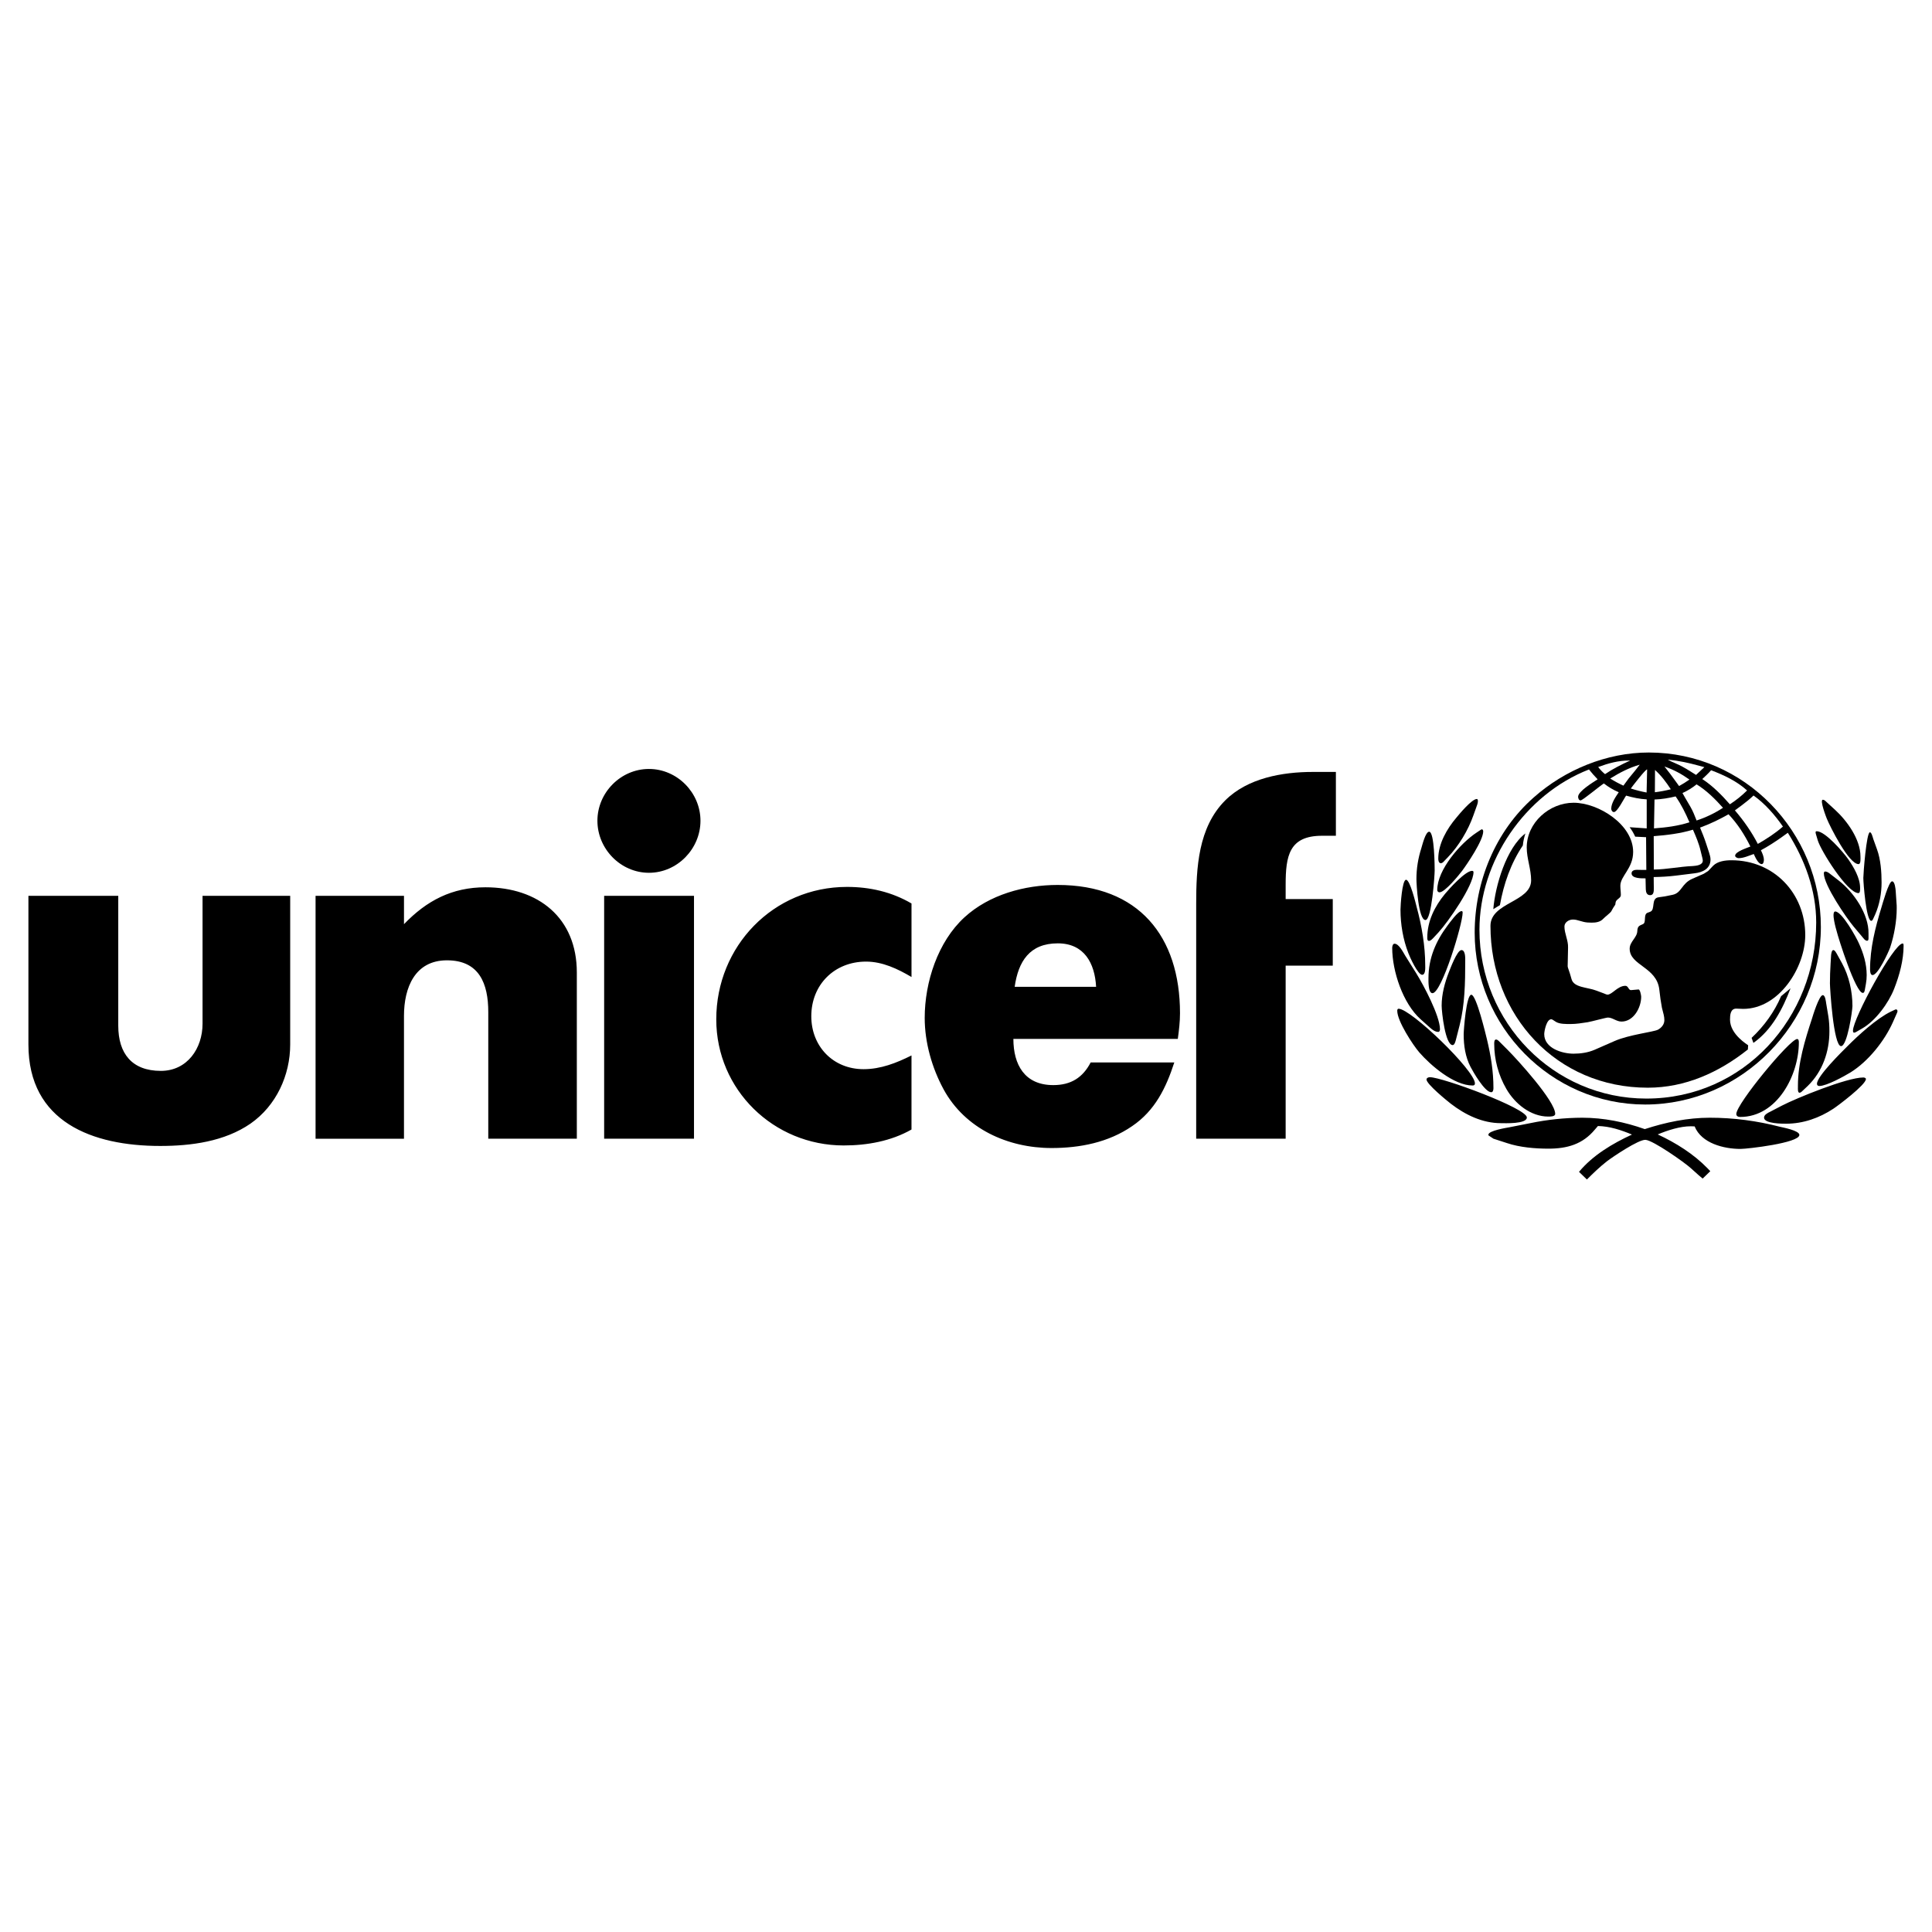
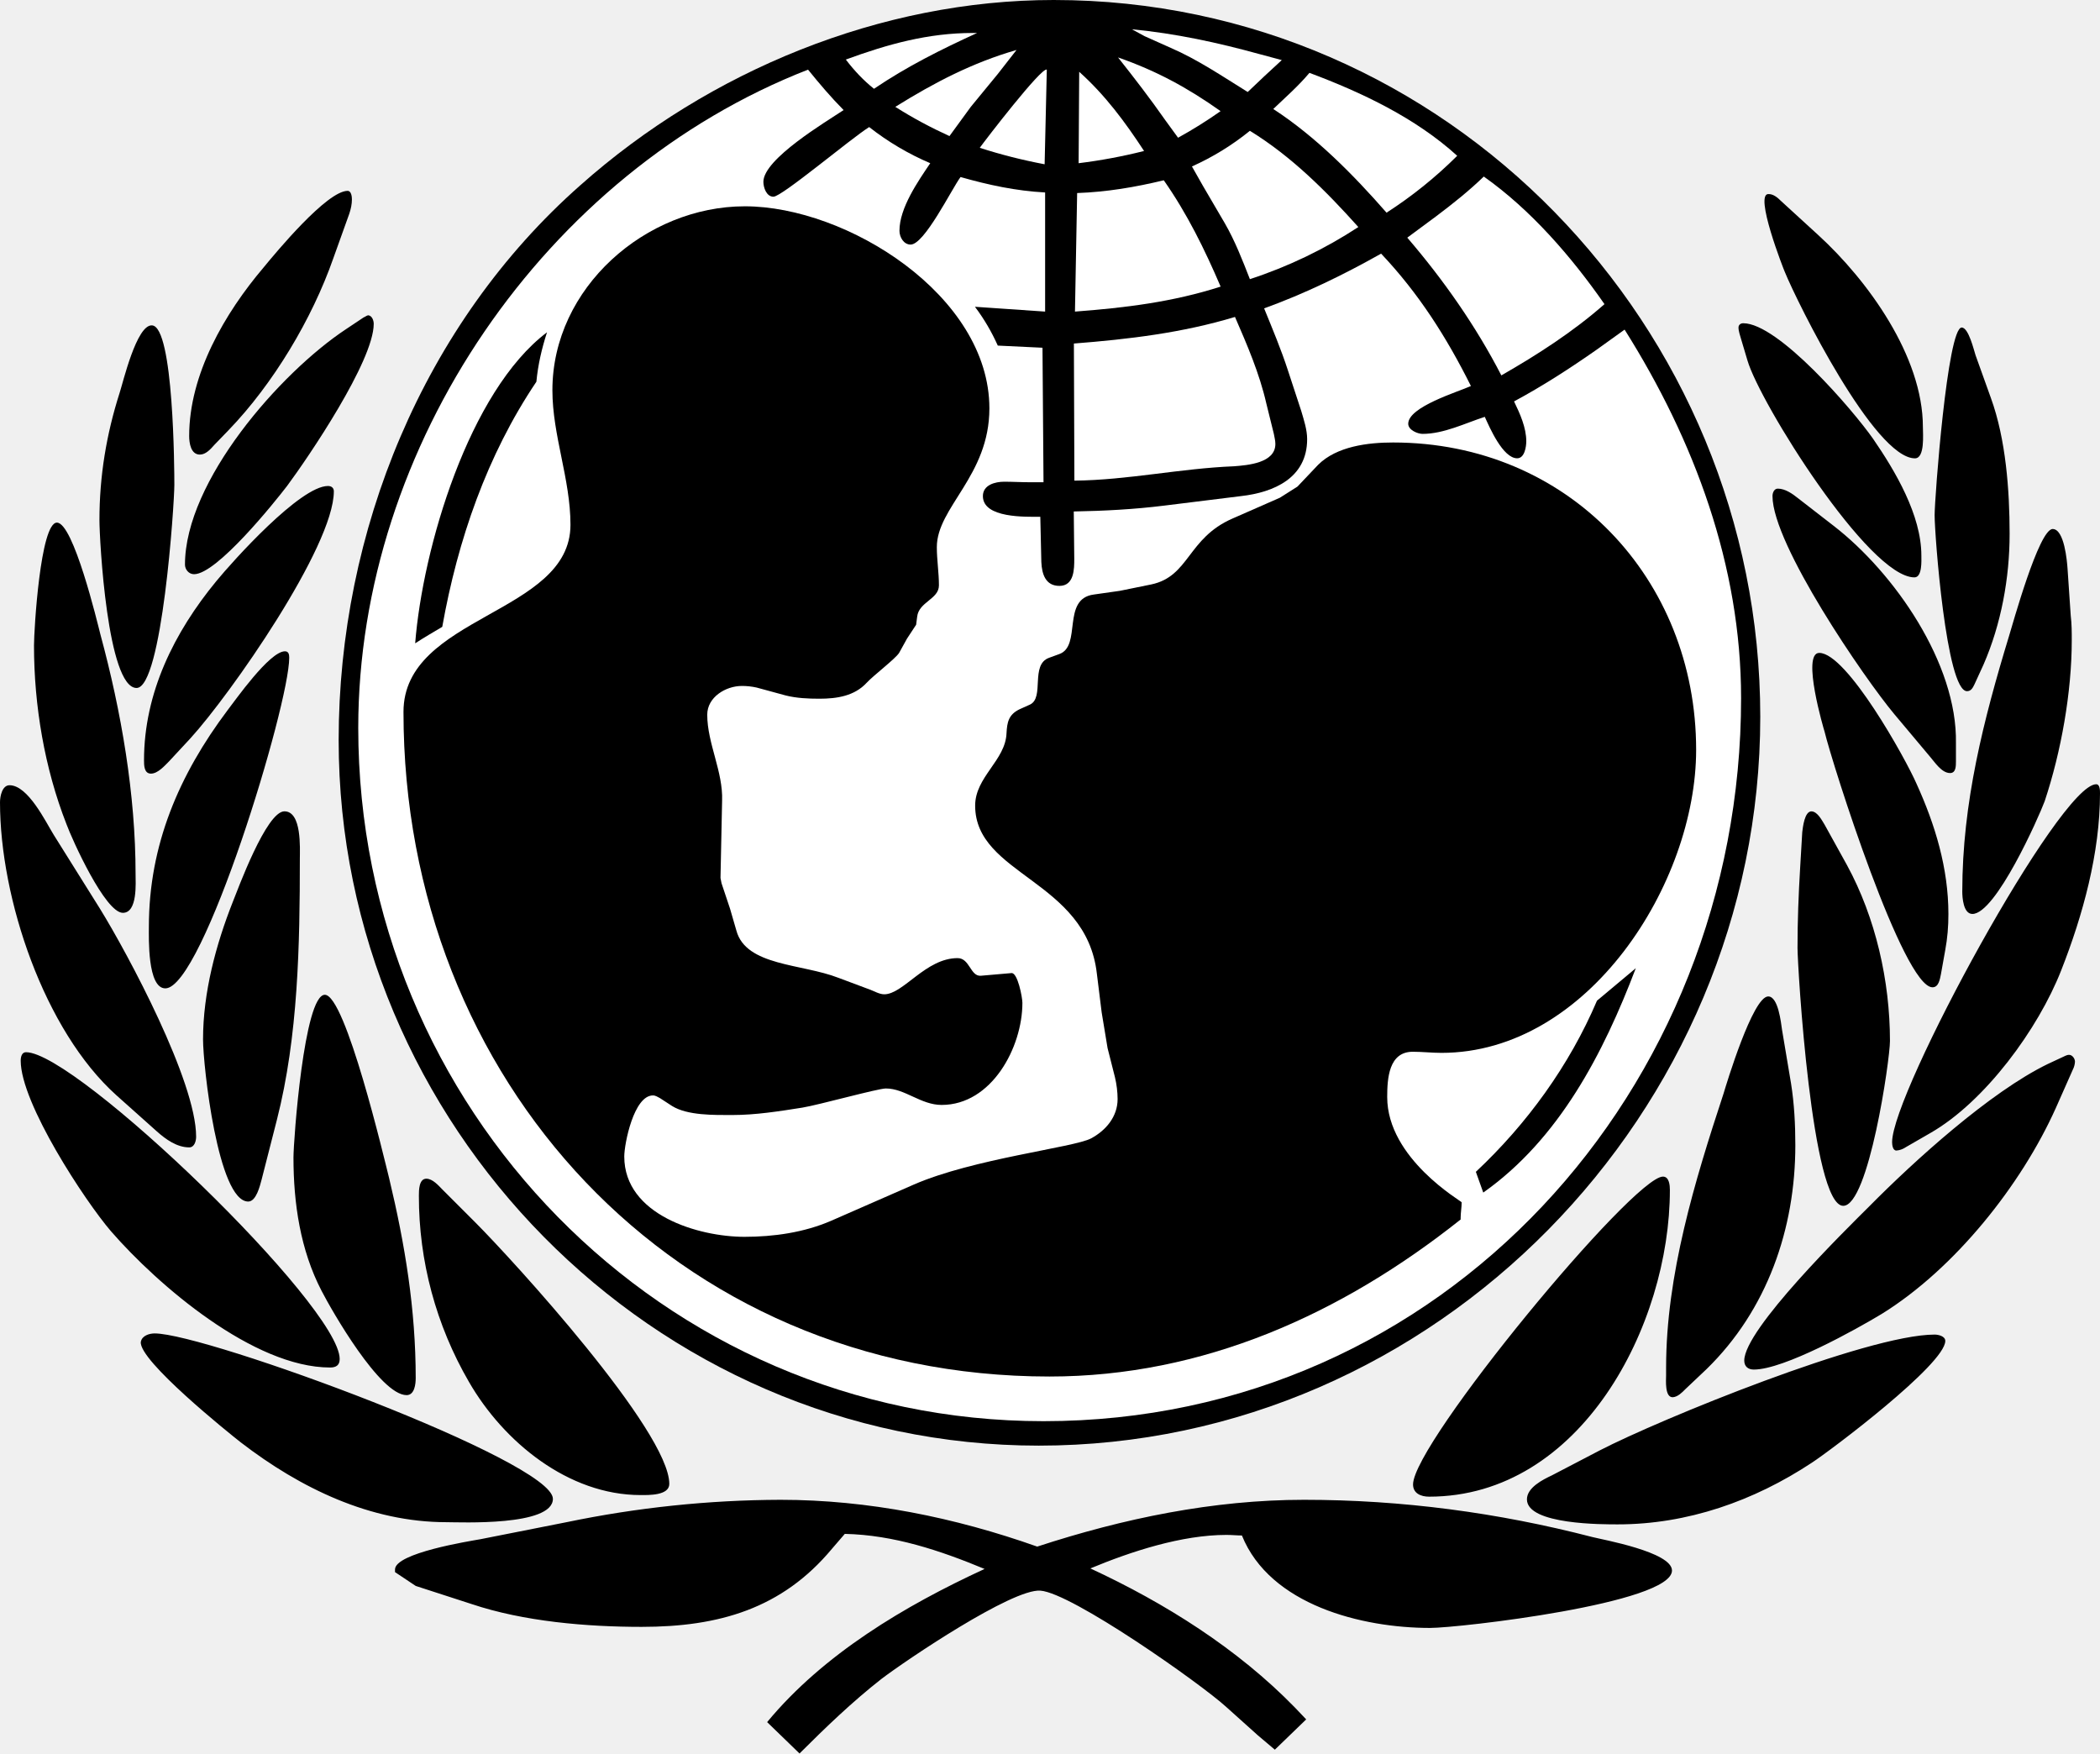
- <svg xmlns="http://www.w3.org/2000/svg" width="2500" height="2500" viewBox="0 0 192.756 192.756">
-   <g fill-rule="evenodd" clip-rule="evenodd">
-     <path fill="#fff" d="M0 0h192.756v192.756H0V0z" />
-     <path d="M2.834 89.377h8.965v12.955c0 2.766 1.355 4.51 4.25 4.51 2.635 0 4.159-2.248 4.159-4.703V89.377h8.745v14.828c0 3.074-1.396 6.109-3.953 7.893-2.596 1.795-5.929 2.234-9.016 2.234-6.755 0-13.149-2.377-13.149-10.127V89.377h-.001zM31.484 113.609V89.377h8.822v2.829c2.261-2.351 4.792-3.681 8.125-3.681 5.283 0 9.119 3.048 9.119 8.499v16.586h-8.835v-12.646c0-2.814-.892-5.153-4.121-5.153-3.204 0-4.289 2.739-4.289 5.542v12.258h-8.821v-.002zM60.276 113.609V89.377h8.964v24.232h-8.964zM90.94 105.303v7.389c-2.041 1.162-4.43 1.59-6.768 1.59-6.988 0-12.71-5.555-12.71-12.582 0-7.285 5.684-13.213 13.046-13.213 2.287 0 4.47.504 6.433 1.653v7.337c-1.382-.814-2.894-1.538-4.534-1.538-3.151 0-5.464 2.299-5.464 5.452 0 2.996 2.17 5.281 5.218 5.281 1.705 0 3.281-.619 4.779-1.369zM101.105 103.65c0 2.557 1.111 4.611 3.979 4.611 1.77 0 2.945-.75 3.732-2.26h8.344c-.826 2.543-1.924 4.805-4.209 6.354-2.365 1.629-5.207 2.184-8.035 2.184-4.365 0-8.628-1.924-10.772-5.852-1.163-2.145-1.886-4.676-1.886-7.129 0-3.566 1.305-7.596 3.966-10.037 2.466-2.261 5.994-3.229 9.3-3.229 8.072 0 12.205 5.115 12.205 12.799 0 .854-.102 1.705-.219 2.559h-16.405zM119.344 113.609V90.191c0-3.591.193-7.634 2.895-10.333 2.234-2.234 5.709-2.842 8.744-2.842h2.299v6.368h-1.383c-3.293 0-3.629 2.028-3.629 4.896v1.42h4.701v6.64h-4.701v17.27h-8.926v-.001zM158.326 117.678l-.787-.762c1.369-1.654 3.346-2.828 5.283-3.721-1.086-.451-2.209-.826-3.396-.852l-.311.361c-1.215 1.459-2.752 1.898-4.625 1.898-1.33 0-2.867-.129-4.133-.555l-1.355-.439-.504-.336v-.064c0-.4 1.795-.686 2.078-.736l2.094-.414a25.997 25.997 0 0 1 5.191-.543c2.133 0 4.238.428 6.24 1.137 2.092-.684 4.275-1.137 6.482-1.137 2.377 0 4.715.311 7.002.904.246.064 1.938.363 1.938.814 0 .801-5.18 1.395-5.877 1.395-1.654 0-3.889-.555-4.572-2.246-.117 0-.246-.014-.375-.014-1.086 0-2.312.4-3.307.814 1.809.838 3.578 1.949 4.973 3.383l.271.285-.762.736-.414-.35-.762-.684c-.619-.568-3.758-2.777-4.521-2.83-.684-.051-3.268 1.693-3.861 2.145-.711.557-1.355 1.178-1.99 1.811zM149.646 103.973l.789.789c.93.93 4.727 5.088 4.727 6.367 0 .285-.504.271-.697.271-1.756 0-3.332-1.293-4.172-2.752a8.982 8.982 0 0 1-1.215-4.52c0-.129 0-.414.182-.414.154.001.297.169.386.259zM142.322 107.68c.027-.154.207-.207.336-.207 1.254 0 9.676 3.102 9.676 4.018 0 .672-2.262.568-2.584.568-1.848 0-3.553-.826-4.998-1.938-.297-.232-2.481-1.988-2.43-2.441zM146.031 103.199c0-.414.258-3.953.762-3.953s1.445 3.99 1.562 4.455c.387 1.615.646 3.191.646 4.857 0 .143-.027.414-.221.414-.646 0-1.82-2.055-2.066-2.533-.517-.994-.683-2.13-.683-3.24zM139.404 100.848c0-.09.025-.207.129-.207 1.227 0 7.621 6.162 7.621 7.453 0 .154-.09.207-.232.207-1.861 0-4.186-2.002-5.322-3.307-.633-.736-2.196-3.113-2.196-4.146zM145.629 102.281l-.373 1.459c-.039.143-.129.529-.324.529-.736 0-1.098-3.307-1.098-3.939 0-1.137.311-2.299.725-3.346.115-.283.812-2.195 1.252-2.195.426 0 .375.904.375 1.149 0 2.093-.04 4.316-.557 6.343zM140.205 95.358l1.123 1.794c.686 1.111 2.338 4.199 2.338 5.541 0 .104-.039.26-.168.26-.297 0-.568-.193-.787-.389l-.982-.877c-1.756-1.576-2.828-4.779-2.828-7.118 0-.142.051-.414.232-.414.451.001.879.892 1.072 1.203zM145.824 90.901c.09 0 .104.078.104.155 0 1.149-2.094 8.034-3.01 8.034-.439 0-.4-1.238-.4-1.498 0-1.989.736-3.694 1.91-5.257.181-.232 1.021-1.434 1.396-1.434zM139.727 90.759c0-.375.154-2.984.557-2.984.4 0 .98 2.416 1.059 2.726.504 1.86.852 3.875.852 5.812 0 .206.053.942-.309.942-.428 0-1.229-1.769-1.371-2.157-.531-1.355-.788-2.879-.788-4.339zM143.523 93.02l-.516.556c-.104.103-.271.297-.439.297s-.168-.207-.168-.323c0-1.641.736-3.113 1.756-4.353.414-.504 2.041-2.312 2.713-2.312.092 0 .143.052.143.129 0 1.342-2.52 4.946-3.489 6.006zM142.594 82.983c.529.026.543 3.539.543 3.875 0 .452-.297 4.934-.918 4.934-.709 0-.902-3.604-.902-4.082 0-1.059.168-2.08.49-3.087.078-.232.412-1.665.787-1.64zM147.309 83.074l.426-.284c.039-.013.078-.052.117-.052.09.013.129.129.129.207 0 .904-1.588 3.242-2.105 3.939-.297.388-1.705 2.144-2.26 2.144-.129 0-.221-.116-.221-.233 0-2.027 2.312-4.662 3.914-5.721zM147.387 80.271l-.389 1.085c-.516 1.473-1.459 3.048-2.543 4.172l-.35.362c-.09.104-.207.232-.348.232-.221 0-.26-.284-.26-.452 0-1.498.865-2.984 1.809-4.095.297-.362 1.537-1.86 2.041-1.86.09 0 .104.142.104.207 0 .117-.025.233-.064.349zM173.621 111.439c-.195 0-.389-.078-.389-.297 0-1.008 5.348-7.479 6.072-7.479.154 0 .168.219.168.322.001 3.283-2.158 7.454-5.851 7.454zM176.604 110.922l1.164-.607c1.445-.748 6.496-2.814 8.137-2.814.09 0 .258.039.258.154 0 .568-2.803 2.674-3.242 2.959-1.408.93-3.021 1.498-4.715 1.498-.334 0-2.207.012-2.207-.607-.001-.286.386-.48.605-.583zM180.363 108.34l-.518.49c-.076.078-.18.182-.297.193-.207.014-.168-.426-.168-.529v-.193c0-2.248.697-4.533 1.395-6.652.066-.221.711-2.363 1.086-2.363.246 0 .311.645.336.812l.219 1.305c.078.492.104.994.104 1.498 0 2.029-.684 4.003-2.157 5.439zM188.656 100.926l.361-.168c.039-.014.09-.053.154-.053.078 0 .143.09.143.168a.5.5 0 0 1-.053.193l-.412.93c-.84 1.873-2.455 3.902-4.225 5-.619.375-2.377 1.355-3.113 1.355-.141 0-.232-.078-.232-.219 0-.762 2.48-3.191 3.037-3.746 1.084-1.097 2.932-2.777 4.34-3.46zM182.637 96.158l.051-.865c.014-.103.053-.517.232-.503.143.013.246.219.311.323l.543.981c.697 1.279 1.045 2.816 1.045 4.275 0 .453-.516 4.004-1.135 4.004-.764 0-1.111-5.824-1.111-6.264-.001-.646.025-1.304.064-1.951zM186.162 98.16l-.104.582c-.025.115-.051.322-.205.322-.711 0-2.43-5.412-2.623-6.212-.014-.039-.568-1.912-.129-1.912.672 0 2.105 2.583 2.363 3.178.453.995.775 2.054.775 3.166.001.296-.024.593-.077.876zM189.133 88.886l.078 1.149c.025.207.025.401.025.594 0 1.266-.258 2.712-.658 3.914-.143.387-1.188 2.739-1.756 2.739-.221 0-.246-.4-.246-.543 0-2.158.516-4.173 1.137-6.213.078-.246.723-2.596 1.059-2.596.285.001.349.788.361.956zM185.801 102.604l-.607.35a.447.447 0 0 1-.219.076c-.09 0-.104-.141-.104-.205 0-1.201 4.068-8.694 4.959-8.694.092 0 .092.155.092.22 0 1.447-.414 2.958-.943 4.302-.555 1.419-1.848 3.189-3.178 3.951zM186.422 93.136v.439c0 .116 0 .284-.143.284-.207 0-.375-.271-.49-.401l-.867-1.033c-.723-.865-2.957-4.12-2.957-5.295 0-.078.039-.181.129-.181.182 0 .361.129.49.232l.867.672c1.471 1.137 3.008 3.345 2.971 5.283zM181.357 83.836l-.154-.517c-.025-.09-.064-.194-.064-.284 0-.065.051-.104.115-.104.854 0 2.662 2.105 3.152 2.803.543.788 1.176 1.86 1.176 2.841 0 .116.025.53-.168.53-1.111.001-3.76-4.249-4.057-5.269zM182.172 79.961l.904.827c1.201 1.098 2.543 2.945 2.543 4.663 0 .168.053.762-.193.762-.98 0-2.854-3.771-3.164-4.534-.014-.026-.762-1.925-.387-1.886.115 0 .219.09.297.168zM187.092 91.224l-.219.478c-.039.078-.078.168-.182.168-.504 0-.787-3.811-.787-4.275 0-.414.311-4.56.658-4.56.168 0 .297.555.336.671l.375 1.046c.361.995.453 2.234.453 3.294.001 1.073-.206 2.197-.634 3.178z" />
-     <path d="M147.129 93.059c0-5.064 2.053-10.114 5.877-13.485 3.125-2.777 7.297-4.496 11.496-4.496 9.557 0 17.166 7.931 17.166 17.412 0 9.609-7.879 17.709-17.529 17.709-9.391 0-17.01-7.814-17.01-17.14zM64.745 76.719c2.816 0 5.141 2.364 5.141 5.167s-2.312 5.192-5.141 5.192c-2.815 0-5.141-2.376-5.141-5.192 0-2.803 2.325-5.167 5.141-5.167z" />
-     <path d="M101.234 98.457h8.125c-.129-2.363-1.188-4.339-3.824-4.339-2.803 0-3.939 1.795-4.301 4.339zM169.215 77.313c.271-.258.543-.517.828-.775l-.529-.142c-1.033-.284-2.041-.504-3.113-.607l.309.168.635.284c.657.284 1.264.697 1.87 1.072zM165.018 82.648c1.215-.091 2.377-.233 3.539-.607-.387-.904-.812-1.77-1.381-2.583-.699.168-1.383.284-2.105.31l-.053 2.88zM165.004 86.755c1.307-.014 2.572-.297 3.877-.349.334-.026 1.006-.078 1.006-.542 0-.09-.025-.168-.037-.245l-.182-.736c-.168-.736-.465-1.421-.762-2.105-1.279.387-2.584.542-3.914.646l.012 3.331zM169.268 81.86a11.089 11.089 0 0 0 2.635-1.266c-.787-.879-1.627-1.718-2.635-2.338a6.355 6.355 0 0 1-1.408.866l.271.478.529.904c.246.426.426.891.608 1.356zM172.588 80.245a10.4 10.4 0 0 0 1.717-1.382c-1.008-.917-2.312-1.537-3.59-2.015-.271.323-.582.594-.879.878 1.033.672 1.951 1.602 2.752 2.519zM173.092 80.852c.877 1.021 1.666 2.145 2.285 3.346.879-.504 1.744-1.06 2.506-1.731-.801-1.15-1.783-2.287-2.932-3.1-.361.349-.75.659-1.162.969l-.697.516z" fill="#fff" />
-     <path d="M158.533 76.77c-6.393 2.493-10.928 9.146-10.928 15.991 0 9.223 7.377 16.844 16.65 16.844 9.727 0 16.947-8.074 16.947-17.567 0-3.216-1.137-6.265-2.83-8.952l-.684.491c-.646.452-1.305.878-2.002 1.253.143.297.297.633.297.969 0 .129-.039.413-.221.413-.348 0-.67-.749-.787-1.007-.479.155-.994.414-1.512.414-.115 0-.348-.091-.348-.246 0-.414 1.213-.775 1.523-.917-.594-1.188-1.266-2.247-2.182-3.216-.918.517-1.848.969-2.842 1.33.205.504.412.995.58 1.512l.322.981c.064.22.143.452.143.685 0 .943-.812 1.292-1.602 1.382l-1.873.232c-.723.09-1.459.129-2.195.142l.012 1.149c0 .245 0 .659-.361.659-.336 0-.426-.284-.439-.581l-.025-1.098c-.348 0-1.395.039-1.395-.503 0-.271.297-.349.518-.349.205 0 .412.013.633.013h.322l-.025-3.268-1.086-.052a4.859 4.859 0 0 0-.555-.943l1.705.117v-2.894c-.711-.039-1.369-.18-2.055-.375-.219.297-.877 1.641-1.213 1.641-.168 0-.271-.181-.271-.336 0-.555.451-1.201.748-1.641a6.588 6.588 0 0 1-1.484-.878c-.453.284-2.119 1.692-2.326 1.692-.168 0-.244-.22-.244-.362 0-.555 1.523-1.459 1.949-1.743-.307-.31-.592-.646-.864-.982zM162.641 75.879h-.104c-1.084 0-2.066.271-3.086.646.207.271.426.504.684.71.801-.542 1.629-.955 2.506-1.356z" fill="#fff" />
-     <path d="M163.598 76.292c-1.072.31-1.99.788-2.945 1.382.426.271.865.504 1.316.71l.518-.71.658-.801.453-.581zM162.705 78.669c.518.167 1.033.297 1.576.4l.053-2.3c-.131-.063-1.5 1.719-1.629 1.9zM165.121 76.822l-.014 2.221a12.943 12.943 0 0 0 1.59-.297c-.465-.71-.943-1.355-1.576-1.924zM167.523 78.424a10.89 10.89 0 0 0 1.033-.646c-.801-.568-1.562-.981-2.492-1.305.4.504.787 1.008 1.148 1.524l.311.427z" fill="#fff" />
-     <path d="M149.646 90.307c-.219.129-.439.258-.658.4.182-2.312 1.305-6.123 3.203-7.556-.129.4-.219.788-.258 1.201-1.201 1.783-1.912 3.85-2.287 5.955zM174.938 104.051l-.18-.504c1.24-1.162 2.273-2.584 2.943-4.158l.943-.789c-.787 2.066-1.859 4.146-3.706 5.451z" />
-     <path d="M174.383 104.709c-2.895 2.299-6.252 3.811-9.984 3.811-9.119 0-15.695-7.207-15.695-16.146 0-2.351 4.057-2.364 4.057-4.547 0-1.111-.439-2.17-.439-3.268 0-2.493 2.273-4.469 4.676-4.469 2.48 0 5.941 2.17 5.941 4.909 0 1.64-1.277 2.402-1.277 3.371 0 .31.051.62.051.93 0 .336-.49.4-.529.762l-.025.194-.221.336-.193.349c-.09.142-.619.543-.787.724-.297.323-.725.388-1.15.388-.271 0-.555-.013-.814-.078l-.709-.193a1.624 1.624 0 0 0-.361-.039c-.389 0-.84.271-.84.698 0 .697.387 1.382.361 2.092l-.039 1.874.025.129.207.619.154.531c.234.865 1.59.801 2.48 1.148l.762.285c.104.037.232.115.35.115.465 0 1.008-.879 1.783-.879.297 0 .309.453.568.428l.736-.064c.154-.027.27.594.27.723 0 1.084-.748 2.48-1.963 2.48-.504 0-.891-.4-1.355-.4-.193 0-1.629.4-2.027.465-.568.09-1.137.18-1.705.18-.439 0-1.086.014-1.461-.219l-.297-.193c-.051-.025-.104-.064-.168-.064-.465 0-.697 1.176-.697 1.484 0 1.422 1.809 1.951 2.92 1.951.709 0 1.445-.104 2.105-.389l2.002-.877c1.445-.633 3.9-.904 4.314-1.125.361-.193.645-.529.645-.955a2.35 2.35 0 0 0-.064-.529l-.18-.711-.143-.865-.117-.943c-.258-2.273-2.957-2.389-2.957-4.082 0-.697.736-1.098.762-1.757.014-.271.051-.452.311-.581l.258-.116c.361-.168 0-.969.465-1.137l.246-.09c.555-.194.051-1.343.84-1.447l.633-.09.762-.155c.93-.194.879-1.124 1.977-1.602l1.148-.504.428-.271.502-.529c.453-.452 1.215-.543 1.822-.543 4.25 0 7.363 3.307 7.363 7.466 0 3.242-2.623 7.363-6.188 7.363-.232 0-.465-.027-.697-.027-.582 0-.621.646-.621 1.1 0 1.498 1.809 2.531 1.809 2.557 0 .129-.025.258-.025.387v.035h-.005z" />
+ <svg xmlns="http://www.w3.org/2000/svg" width="661.73" height="552.512" viewBox="0 0 51.021 42.6" version="1.1" id="svg20">
+   <defs id="defs24" />
+   <g id="g18" style="clip-rule:evenodd;fill-rule:evenodd" transform="translate(-138.901,-75.078)">
+     <path d="m 158.326,117.678 -0.787,-0.762 c 1.369,-1.654 3.346,-2.828 5.283,-3.721 -1.086,-0.451 -2.209,-0.826 -3.396,-0.852 l -0.311,0.361 c -1.215,1.459 -2.752,1.898 -4.625,1.898 -1.33,0 -2.867,-0.129 -4.133,-0.555 l -1.355,-0.439 -0.504,-0.336 v -0.064 c 0,-0.4 1.795,-0.686 2.078,-0.736 l 2.094,-0.414 c 1.708,-0.355 3.447,-0.537 5.191,-0.543 2.133,0 4.238,0.428 6.24,1.137 2.092,-0.684 4.275,-1.137 6.482,-1.137 2.377,0 4.715,0.311 7.002,0.904 0.246,0.064 1.938,0.363 1.938,0.814 0,0.801 -5.18,1.395 -5.877,1.395 -1.654,0 -3.889,-0.555 -4.572,-2.246 -0.117,0 -0.246,-0.014 -0.375,-0.014 -1.086,0 -2.312,0.4 -3.307,0.814 1.809,0.838 3.578,1.949 4.973,3.383 l 0.271,0.285 -0.762,0.736 -0.414,-0.35 -0.762,-0.684 c -0.619,-0.568 -3.758,-2.777 -4.521,-2.83 -0.684,-0.051 -3.268,1.693 -3.861,2.145 -0.711,0.557 -1.355,1.178 -1.99,1.811 z m -8.68,-13.705 0.789,0.789 c 0.93,0.93 4.727,5.088 4.727,6.367 0,0.285 -0.504,0.271 -0.697,0.271 -1.756,0 -3.332,-1.293 -4.172,-2.752 -0.797,-1.373 -1.217,-2.932 -1.215,-4.52 0,-0.129 0,-0.414 0.182,-0.414 0.154,0.001 0.297,0.169 0.386,0.259 z m -7.324,3.707 c 0.027,-0.154 0.207,-0.207 0.336,-0.207 1.254,0 9.676,3.102 9.676,4.018 0,0.672 -2.262,0.568 -2.584,0.568 -1.848,0 -3.553,-0.826 -4.998,-1.938 -0.297,-0.232 -2.481,-1.988 -2.43,-2.441 z m 3.709,-4.481 c 0,-0.414 0.258,-3.953 0.762,-3.953 0.504,0 1.445,3.99 1.562,4.455 0.387,1.615 0.646,3.191 0.646,4.857 0,0.143 -0.027,0.414 -0.221,0.414 -0.646,0 -1.82,-2.055 -2.066,-2.533 -0.517,-0.994 -0.683,-2.13 -0.683,-3.24 z m -6.627,-2.351 c 0,-0.09 0.025,-0.207 0.129,-0.207 1.227,0 7.621,6.162 7.621,7.453 0,0.154 -0.09,0.207 -0.232,0.207 -1.861,0 -4.186,-2.002 -5.322,-3.307 -0.633,-0.736 -2.196,-3.113 -2.196,-4.146 z m 6.225,1.433 -0.373,1.459 c -0.039,0.143 -0.129,0.529 -0.324,0.529 -0.736,0 -1.098,-3.307 -1.098,-3.939 0,-1.137 0.311,-2.299 0.725,-3.346 0.115,-0.283 0.812,-2.195 1.252,-2.195 0.426,0 0.375,0.904 0.375,1.149 0,2.093 -0.04,4.316 -0.557,6.343 z m -5.424,-6.923 1.123,1.794 c 0.686,1.111 2.338,4.199 2.338,5.541 0,0.104 -0.039,0.26 -0.168,0.26 -0.297,0 -0.568,-0.193 -0.787,-0.389 l -0.982,-0.877 c -1.756,-1.576 -2.828,-4.779 -2.828,-7.118 0,-0.142 0.051,-0.414 0.232,-0.414 0.451,0.001 0.879,0.892 1.072,1.203 z m 5.619,-4.457 c 0.09,0 0.104,0.078 0.104,0.155 0,1.149 -2.094,8.034 -3.01,8.034 -0.439,0 -0.4,-1.238 -0.4,-1.498 0,-1.989 0.736,-3.694 1.91,-5.257 0.181,-0.232 1.021,-1.434 1.396,-1.434 z m -6.097,-0.142 c 0,-0.375 0.154,-2.984 0.557,-2.984 0.4,0 0.98,2.416 1.059,2.726 0.504,1.86 0.852,3.875 0.852,5.812 0,0.206 0.053,0.942 -0.309,0.942 -0.428,0 -1.229,-1.769 -1.371,-2.157 -0.531,-1.355 -0.788,-2.879 -0.788,-4.339 z m 3.796,2.261 -0.516,0.556 c -0.104,0.103 -0.271,0.297 -0.439,0.297 -0.168,0 -0.168,-0.207 -0.168,-0.323 0,-1.641 0.736,-3.113 1.756,-4.353 0.414,-0.504 2.041,-2.312 2.713,-2.312 0.092,0 0.143,0.052 0.143,0.129 0,1.342 -2.52,4.946 -3.489,6.006 z m -0.929,-10.037 c 0.529,0.026 0.543,3.539 0.543,3.875 0,0.452 -0.297,4.934 -0.918,4.934 -0.709,0 -0.902,-3.604 -0.902,-4.082 0,-1.059 0.168,-2.08 0.49,-3.087 0.078,-0.232 0.412,-1.665 0.787,-1.64 z m 4.715,0.091 0.426,-0.284 c 0.039,-0.013 0.078,-0.052 0.117,-0.052 0.09,0.013 0.129,0.129 0.129,0.207 0,0.904 -1.588,3.242 -2.105,3.939 -0.297,0.388 -1.705,2.144 -2.26,2.144 -0.129,0 -0.221,-0.116 -0.221,-0.233 0,-2.027 2.312,-4.662 3.914,-5.721 z m 0.078,-2.803 -0.389,1.085 c -0.516,1.473 -1.459,3.048 -2.543,4.172 l -0.35,0.362 c -0.09,0.104 -0.207,0.232 -0.348,0.232 -0.221,0 -0.26,-0.284 -0.26,-0.452 0,-1.498 0.865,-2.984 1.809,-4.095 0.297,-0.362 1.537,-1.86 2.041,-1.86 0.09,0 0.104,0.142 0.104,0.207 0,0.117 -0.025,0.233 -0.064,0.349 z m 26.234,31.168 c -0.195,0 -0.389,-0.078 -0.389,-0.297 0,-1.008 5.348,-7.479 6.072,-7.479 0.154,0 0.168,0.219 0.168,0.322 0.001,3.283 -2.158,7.454 -5.851,7.454 z m 2.983,-0.517 1.164,-0.607 c 1.445,-0.748 6.496,-2.814 8.137,-2.814 0.09,0 0.258,0.039 0.258,0.154 0,0.568 -2.803,2.674 -3.242,2.959 -1.408,0.93 -3.021,1.498 -4.715,1.498 -0.334,0 -2.207,0.012 -2.207,-0.607 -0.001,-0.286 0.386,-0.48 0.605,-0.583 z m 3.759,-2.582 -0.518,0.49 c -0.076,0.078 -0.18,0.182 -0.297,0.193 -0.207,0.014 -0.168,-0.426 -0.168,-0.529 v -0.193 c 0,-2.248 0.697,-4.533 1.395,-6.652 0.066,-0.221 0.711,-2.363 1.086,-2.363 0.246,0 0.311,0.645 0.336,0.812 l 0.219,1.305 c 0.078,0.492 0.104,0.994 0.104,1.498 0,2.029 -0.684,4.003 -2.157,5.439 z m 8.293,-7.414 0.361,-0.168 c 0.039,-0.014 0.09,-0.053 0.154,-0.053 0.078,0 0.143,0.09 0.143,0.168 -0.004,0.067 -0.022,0.133 -0.053,0.193 l -0.412,0.93 c -0.84,1.873 -2.455,3.902 -4.225,5 -0.619,0.375 -2.377,1.355 -3.113,1.355 -0.141,0 -0.232,-0.078 -0.232,-0.219 0,-0.762 2.48,-3.191 3.037,-3.746 1.084,-1.097 2.932,-2.777 4.34,-3.46 z m -6.019,-4.768 0.051,-0.865 c 0.014,-0.103 0.053,-0.517 0.232,-0.503 0.143,0.013 0.246,0.219 0.311,0.323 l 0.543,0.981 c 0.697,1.279 1.045,2.816 1.045,4.275 0,0.453 -0.516,4.004 -1.135,4.004 -0.764,0 -1.111,-5.824 -1.111,-6.264 -0.001,-0.646 0.025,-1.304 0.064,-1.951 z m 3.525,2.002 -0.104,0.582 c -0.025,0.115 -0.051,0.322 -0.205,0.322 -0.711,0 -2.43,-5.412 -2.623,-6.212 -0.014,-0.039 -0.568,-1.912 -0.129,-1.912 0.672,0 2.105,2.583 2.363,3.178 0.453,0.995 0.775,2.054 0.775,3.166 0.001,0.296 -0.024,0.593 -0.077,0.876 z m 2.971,-9.274 0.078,1.149 c 0.025,0.207 0.025,0.401 0.025,0.594 0,1.266 -0.258,2.712 -0.658,3.914 -0.143,0.387 -1.188,2.739 -1.756,2.739 -0.221,0 -0.246,-0.4 -0.246,-0.543 0,-2.158 0.516,-4.173 1.137,-6.213 0.078,-0.246 0.723,-2.596 1.059,-2.596 0.285,10e-4 0.349,0.788 0.361,0.956 z m -3.332,13.718 -0.607,0.35 c -0.065,0.044 -0.141,0.07 -0.219,0.076 -0.09,0 -0.104,-0.141 -0.104,-0.205 0,-1.201 4.068,-8.694 4.959,-8.694 0.092,0 0.092,0.155 0.092,0.22 0,1.447 -0.414,2.958 -0.943,4.302 -0.555,1.419 -1.848,3.189 -3.178,3.951 z m 0.621,-9.468 v 0.439 c 0,0.116 0,0.284 -0.143,0.284 -0.207,0 -0.375,-0.271 -0.49,-0.401 l -0.867,-1.033 c -0.723,-0.865 -2.957,-4.12 -2.957,-5.295 0,-0.078 0.039,-0.181 0.129,-0.181 0.182,0 0.361,0.129 0.49,0.232 l 0.867,0.672 c 1.471,1.137 3.008,3.345 2.971,5.283 z m -5.065,-9.3 -0.154,-0.517 c -0.025,-0.09 -0.064,-0.194 -0.064,-0.284 0,-0.065 0.051,-0.104 0.115,-0.104 0.854,0 2.662,2.105 3.152,2.803 0.543,0.788 1.176,1.86 1.176,2.841 0,0.116 0.025,0.53 -0.168,0.53 -1.111,10e-4 -3.76,-4.249 -4.057,-5.269 z m 0.815,-3.875 0.904,0.827 c 1.201,1.098 2.543,2.945 2.543,4.663 0,0.168 0.053,0.762 -0.193,0.762 -0.98,0 -2.854,-3.771 -3.164,-4.534 -0.014,-0.026 -0.762,-1.925 -0.387,-1.886 0.115,0 0.219,0.09 0.297,0.168 z m 4.92,11.263 -0.219,0.478 c -0.039,0.078 -0.078,0.168 -0.182,0.168 -0.504,0 -0.787,-3.811 -0.787,-4.275 0,-0.414 0.311,-4.56 0.658,-4.56 0.168,0 0.297,0.555 0.336,0.671 l 0.375,1.046 c 0.361,0.995 0.453,2.234 0.453,3.294 0.001,1.073 -0.206,2.197 -0.634,3.178 z" id="path4" />
+     <path d="m 147.129,93.059 c 0,-5.064 2.053,-10.114 5.877,-13.485 3.125,-2.777 7.297,-4.496 11.496,-4.496 9.557,0 17.166,7.931 17.166,17.412 0,9.609 -7.879,17.709 -17.529,17.709 -9.391,0 -17.01,-7.814 -17.01,-17.14 z" id="path6" />
+     <path d="m 169.215,77.313 c 0.271,-0.258 0.543,-0.517 0.828,-0.775 l -0.529,-0.142 c -1.033,-0.284 -2.041,-0.504 -3.113,-0.607 l 0.309,0.168 0.635,0.284 c 0.657,0.284 1.264,0.697 1.87,1.072 z m -4.197,5.335 c 1.215,-0.091 2.377,-0.233 3.539,-0.607 -0.387,-0.904 -0.812,-1.77 -1.381,-2.583 -0.699,0.168 -1.383,0.284 -2.105,0.31 z m -0.014,4.107 c 1.307,-0.014 2.572,-0.297 3.877,-0.349 0.334,-0.026 1.006,-0.078 1.006,-0.542 0,-0.09 -0.025,-0.168 -0.037,-0.245 l -0.182,-0.736 c -0.168,-0.736 -0.465,-1.421 -0.762,-2.105 -1.279,0.387 -2.584,0.542 -3.914,0.646 z m 4.264,-4.895 c 0.93,-0.304 1.816,-0.73 2.635,-1.266 -0.787,-0.879 -1.627,-1.718 -2.635,-2.338 -0.43,0.349 -0.903,0.64 -1.408,0.866 l 0.271,0.478 0.529,0.904 c 0.246,0.426 0.426,0.891 0.608,1.356 z m 3.32,-1.615 c 0.62,-0.399 1.195,-0.862 1.717,-1.382 -1.008,-0.917 -2.312,-1.537 -3.59,-2.015 -0.271,0.323 -0.582,0.594 -0.879,0.878 1.033,0.672 1.951,1.602 2.752,2.519 z m 0.504,0.607 c 0.877,1.021 1.666,2.145 2.285,3.346 0.879,-0.504 1.744,-1.06 2.506,-1.731 -0.801,-1.15 -1.783,-2.287 -2.932,-3.1 -0.361,0.349 -0.75,0.659 -1.162,0.969 z" id="path8" style="fill:#ffffff" />
+     <path d="m 158.533,76.77 c -6.393,2.493 -10.928,9.146 -10.928,15.991 0,9.223 7.377,16.844 16.65,16.844 9.727,0 16.947,-8.074 16.947,-17.567 0,-3.216 -1.137,-6.265 -2.83,-8.952 l -0.684,0.491 c -0.646,0.452 -1.305,0.878 -2.002,1.253 0.143,0.297 0.297,0.633 0.297,0.969 0,0.129 -0.039,0.413 -0.221,0.413 -0.348,0 -0.67,-0.749 -0.787,-1.007 -0.479,0.155 -0.994,0.414 -1.512,0.414 -0.115,0 -0.348,-0.091 -0.348,-0.246 0,-0.414 1.213,-0.775 1.523,-0.917 -0.594,-1.188 -1.266,-2.247 -2.182,-3.216 -0.918,0.517 -1.848,0.969 -2.842,1.33 0.205,0.504 0.412,0.995 0.58,1.512 l 0.322,0.981 c 0.064,0.22 0.143,0.452 0.143,0.685 0,0.943 -0.812,1.292 -1.602,1.382 l -1.873,0.232 c -0.723,0.09 -1.459,0.129 -2.195,0.142 l 0.012,1.149 c 0,0.245 0,0.659 -0.361,0.659 -0.336,0 -0.426,-0.284 -0.439,-0.581 l -0.025,-1.098 c -0.348,0 -1.395,0.039 -1.395,-0.503 0,-0.271 0.297,-0.349 0.518,-0.349 0.205,0 0.412,0.013 0.633,0.013 h 0.322 l -0.025,-3.268 -1.086,-0.052 c -0.149,-0.334 -0.335,-0.651 -0.555,-0.943 l 1.705,0.117 v -2.894 c -0.711,-0.039 -1.369,-0.18 -2.055,-0.375 -0.219,0.297 -0.877,1.641 -1.213,1.641 -0.168,0 -0.271,-0.181 -0.271,-0.336 0,-0.555 0.451,-1.201 0.748,-1.641 -0.531,-0.226 -1.03,-0.522 -1.484,-0.878 -0.453,0.284 -2.119,1.692 -2.326,1.692 -0.168,0 -0.244,-0.22 -0.244,-0.362 0,-0.555 1.523,-1.459 1.949,-1.743 -0.307,-0.31 -0.592,-0.646 -0.864,-0.982 z m 4.108,-0.891 h -0.104 c -1.084,0 -2.066,0.271 -3.086,0.646 0.207,0.271 0.426,0.504 0.684,0.71 0.801,-0.542 1.629,-0.955 2.506,-1.356 z" id="path10" style="fill:#ffffff" />
+     <path d="m 163.598,76.292 c -1.072,0.31 -1.99,0.788 -2.945,1.382 0.426,0.271 0.865,0.504 1.316,0.71 l 0.518,-0.71 0.658,-0.801 z m -0.893,2.377 c 0.518,0.167 1.033,0.297 1.576,0.4 l 0.053,-2.3 c -0.131,-0.063 -1.5,1.719 -1.629,1.9 z m 2.416,-1.847 -0.014,2.221 c 0.536,-0.066 1.067,-0.165 1.59,-0.297 -0.465,-0.71 -0.943,-1.355 -1.576,-1.924 z m 2.402,1.602 c 0.356,-0.196 0.701,-0.412 1.033,-0.646 -0.801,-0.568 -1.562,-0.981 -2.492,-1.305 0.4,0.504 0.787,1.008 1.148,1.524 z" id="path12" style="fill:#ffffff" />
+     <path d="m 149.646,90.307 c -0.219,0.129 -0.439,0.258 -0.658,0.4 0.182,-2.312 1.305,-6.123 3.203,-7.556 -0.129,0.4 -0.219,0.788 -0.258,1.201 -1.201,1.783 -1.912,3.85 -2.287,5.955 z m 25.292,13.744 -0.18,-0.504 c 1.24,-1.162 2.273,-2.584 2.943,-4.158 l 0.943,-0.789 c -0.787,2.066 -1.859,4.146 -3.706,5.451 z" id="path14" />
+     <path d="m 174.383,104.709 c -2.895,2.299 -6.252,3.811 -9.984,3.811 -9.119,0 -15.695,-7.207 -15.695,-16.146 0,-2.351 4.057,-2.364 4.057,-4.547 0,-1.111 -0.439,-2.17 -0.439,-3.268 0,-2.493 2.273,-4.469 4.676,-4.469 2.48,0 5.941,2.17 5.941,4.909 0,1.64 -1.277,2.402 -1.277,3.371 0,0.31 0.051,0.62 0.051,0.93 0,0.336 -0.49,0.4 -0.529,0.762 l -0.025,0.194 -0.221,0.336 -0.193,0.349 c -0.09,0.142 -0.619,0.543 -0.787,0.724 -0.297,0.323 -0.725,0.388 -1.15,0.388 -0.271,0 -0.555,-0.013 -0.814,-0.078 l -0.709,-0.193 c -0.118,-0.026 -0.24,-0.04 -0.361,-0.039 -0.389,0 -0.84,0.271 -0.84,0.698 0,0.697 0.387,1.382 0.361,2.092 l -0.039,1.874 0.025,0.129 0.207,0.619 0.154,0.531 c 0.234,0.865 1.59,0.801 2.48,1.148 l 0.762,0.285 c 0.104,0.037 0.232,0.115 0.35,0.115 0.465,0 1.008,-0.879 1.783,-0.879 0.297,0 0.309,0.453 0.568,0.428 l 0.736,-0.064 c 0.154,-0.027 0.27,0.594 0.27,0.723 0,1.084 -0.748,2.48 -1.963,2.48 -0.504,0 -0.891,-0.4 -1.355,-0.4 -0.193,0 -1.629,0.4 -2.027,0.465 -0.568,0.09 -1.137,0.18 -1.705,0.18 -0.439,0 -1.086,0.014 -1.461,-0.219 l -0.297,-0.193 c -0.051,-0.025 -0.104,-0.064 -0.168,-0.064 -0.465,0 -0.697,1.176 -0.697,1.484 0,1.422 1.809,1.951 2.92,1.951 0.709,0 1.445,-0.104 2.105,-0.389 l 2.002,-0.877 c 1.445,-0.633 3.9,-0.904 4.314,-1.125 0.361,-0.193 0.645,-0.529 0.645,-0.955 -0.001,-0.178 -0.023,-0.356 -0.064,-0.529 l -0.18,-0.711 -0.143,-0.865 -0.117,-0.943 c -0.258,-2.273 -2.957,-2.389 -2.957,-4.082 0,-0.697 0.736,-1.098 0.762,-1.757 0.014,-0.271 0.051,-0.452 0.311,-0.581 l 0.258,-0.116 c 0.361,-0.168 0,-0.969 0.465,-1.137 l 0.246,-0.09 c 0.555,-0.194 0.051,-1.343 0.84,-1.447 l 0.633,-0.09 0.762,-0.155 c 0.93,-0.194 0.879,-1.124 1.977,-1.602 l 1.148,-0.504 0.428,-0.271 0.502,-0.529 c 0.453,-0.452 1.215,-0.543 1.822,-0.543 4.25,0 7.363,3.307 7.363,7.466 0,3.242 -2.623,7.363 -6.188,7.363 -0.232,0 -0.465,-0.027 -0.697,-0.027 -0.582,0 -0.621,0.646 -0.621,1.1 0,1.498 1.809,2.531 1.809,2.557 0,0.129 -0.025,0.258 -0.025,0.387 v 0.035 z" id="path16" />
  </g>
</svg>
